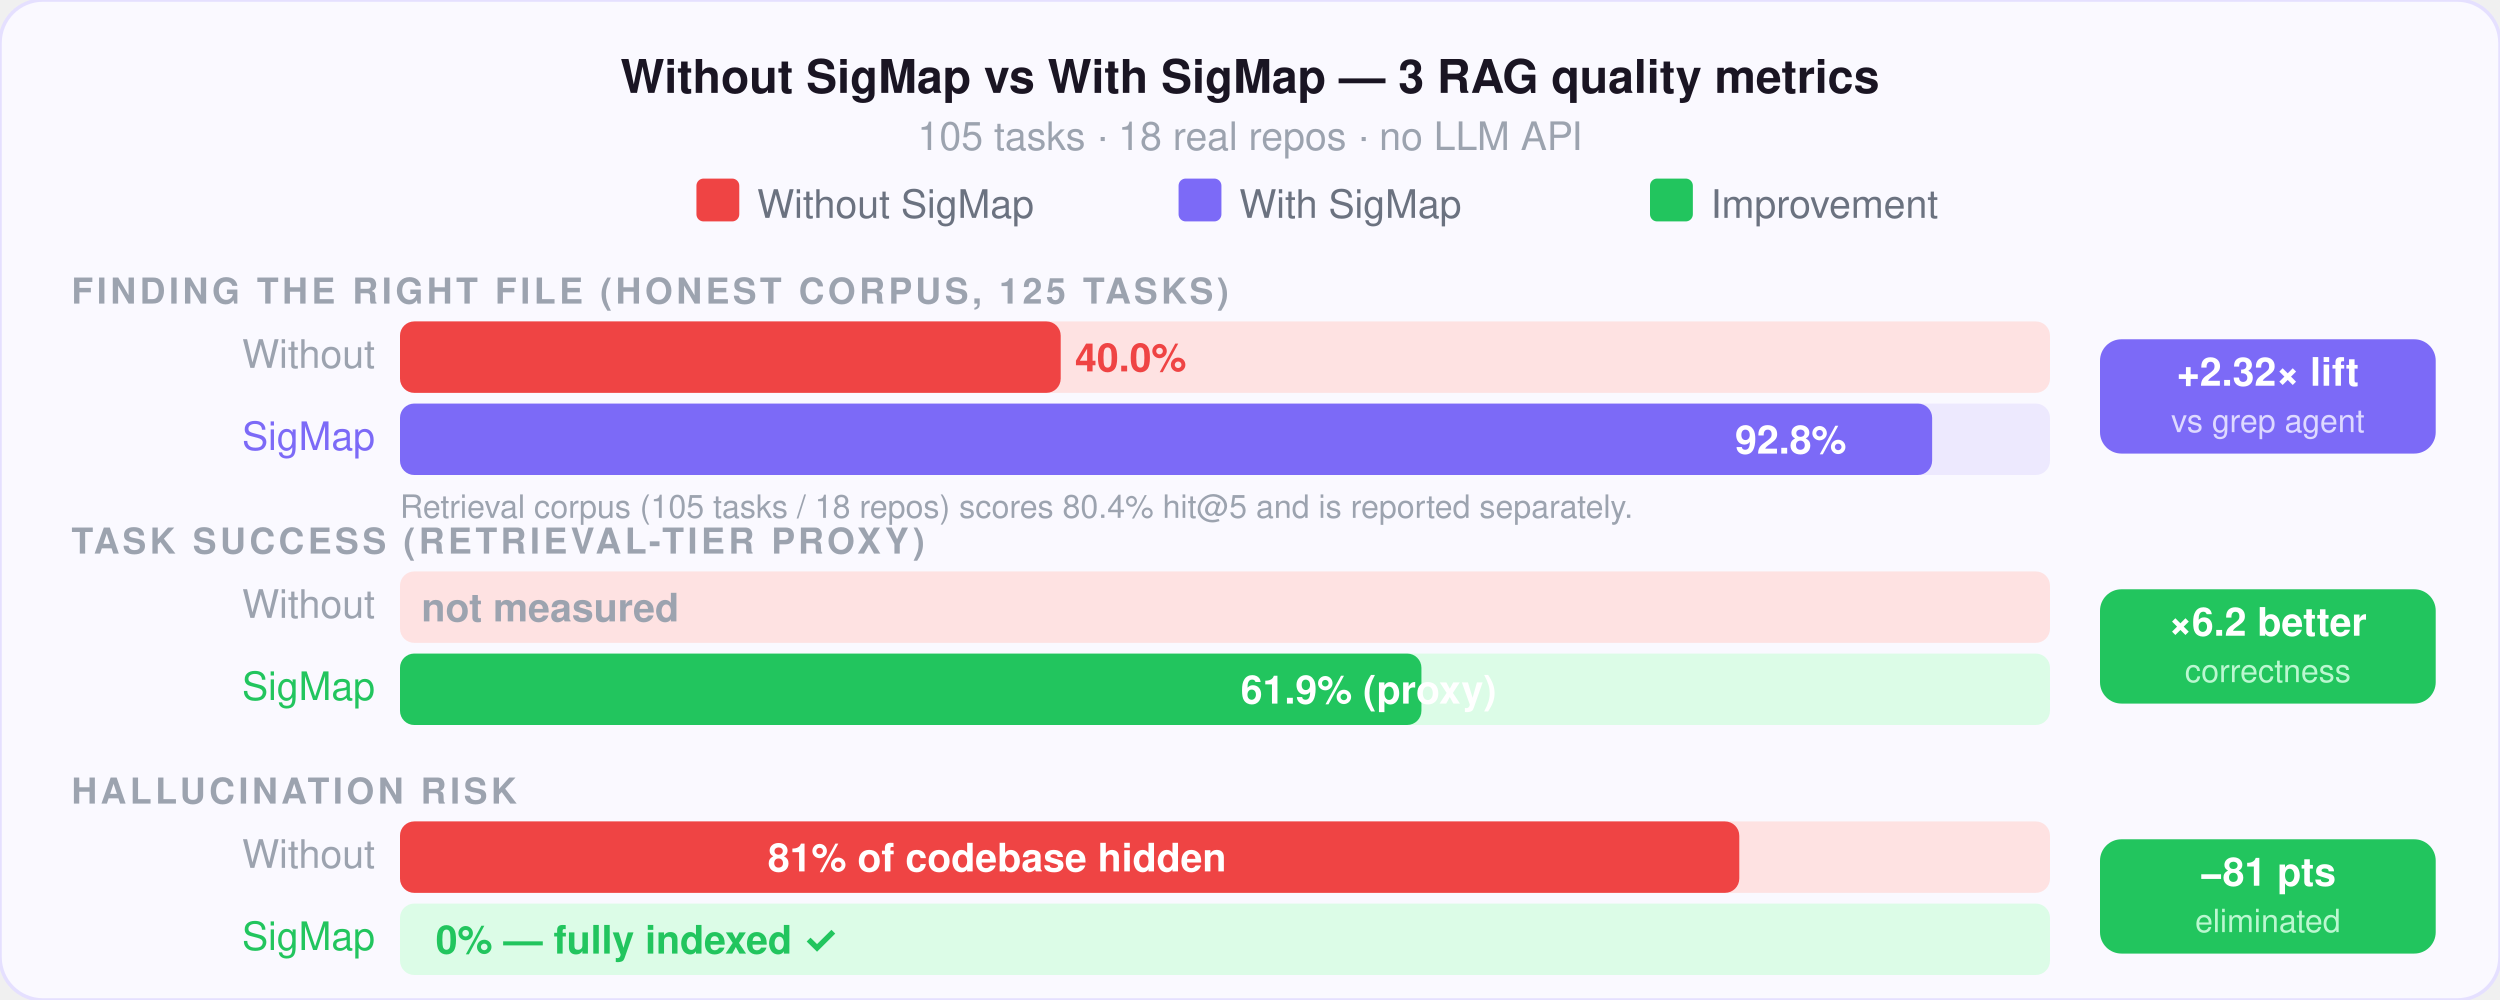
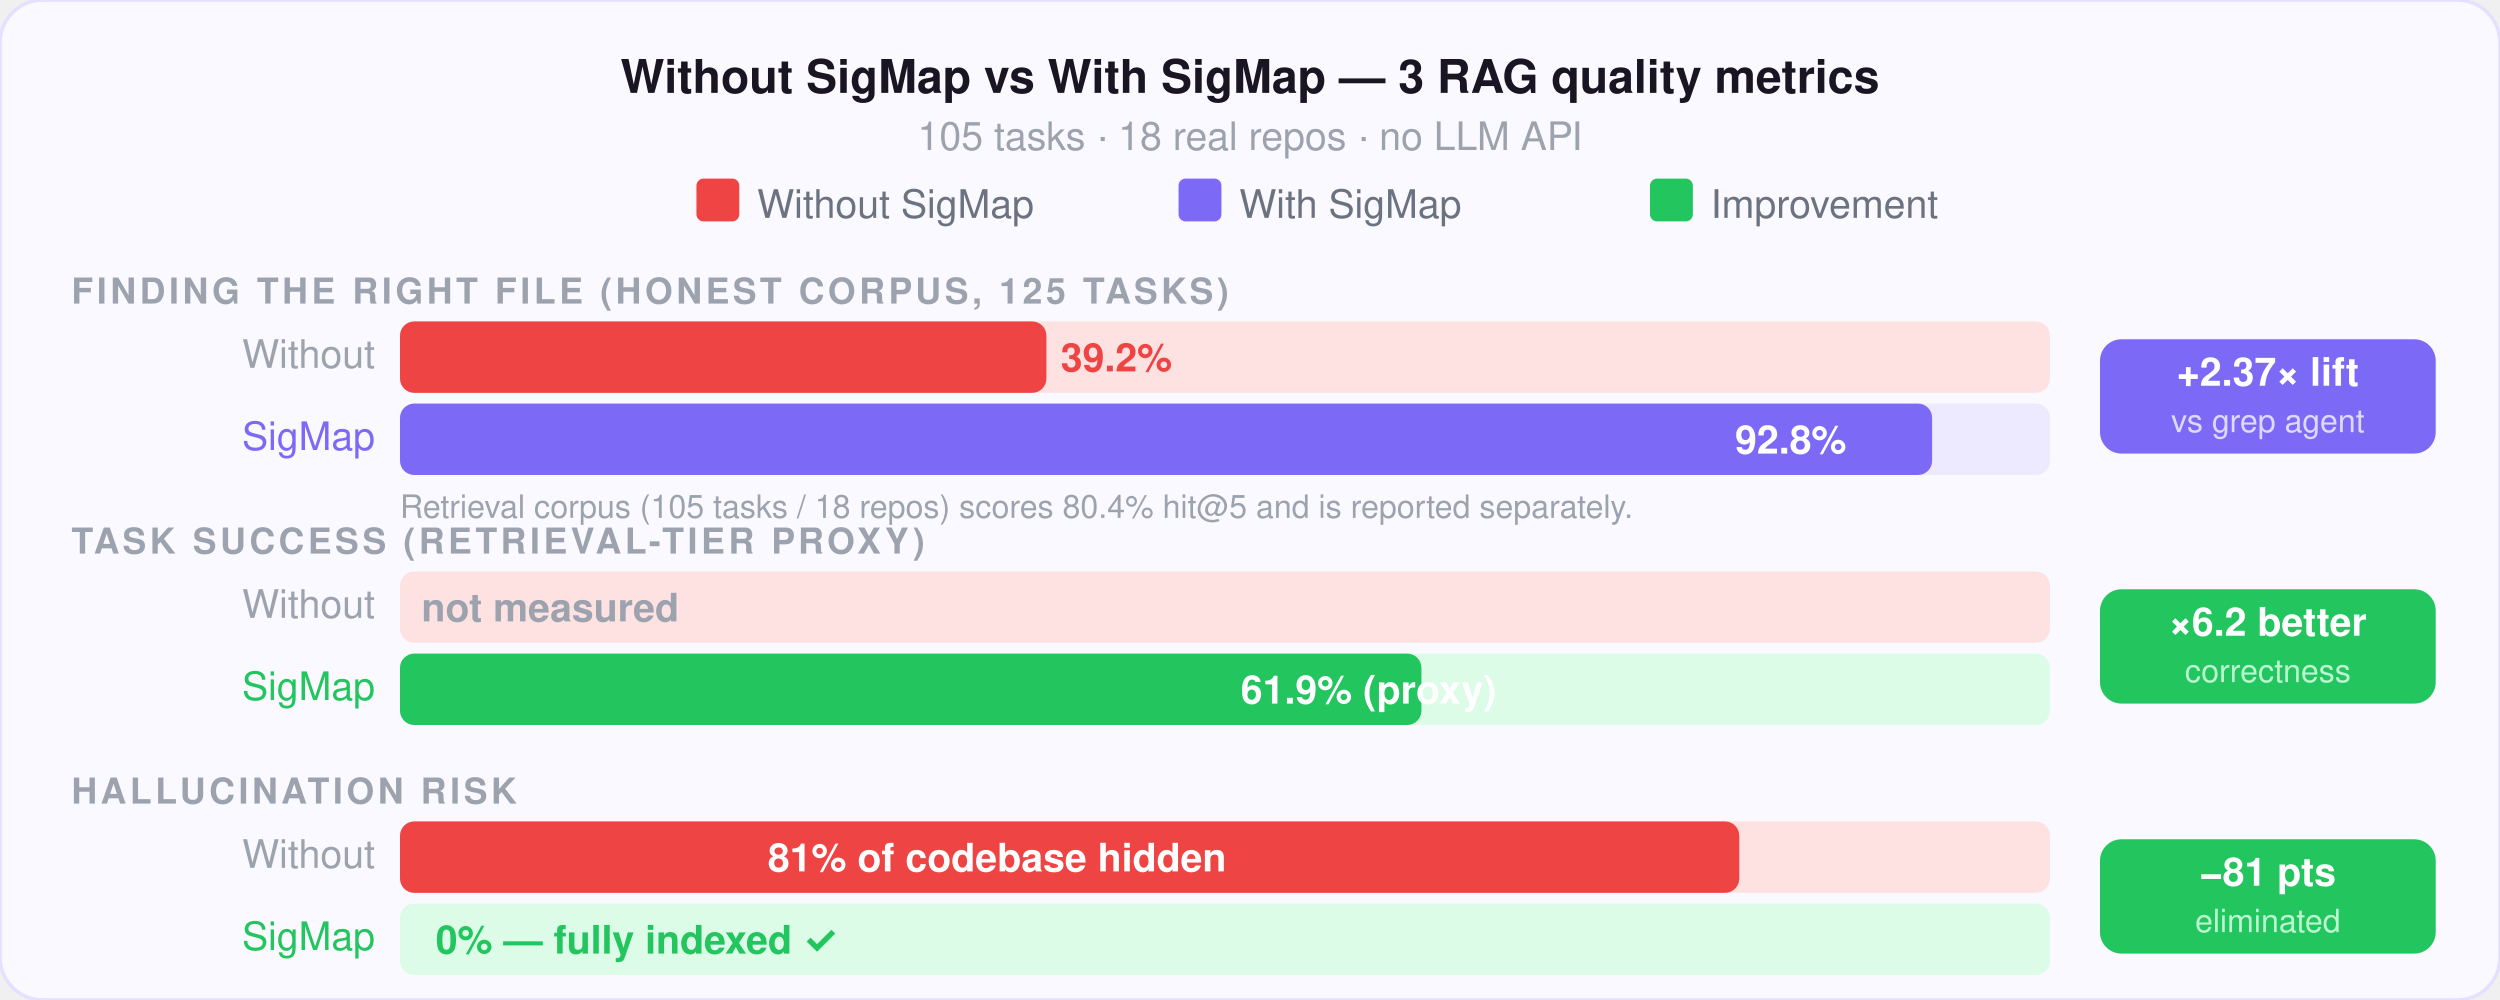
<svg xmlns="http://www.w3.org/2000/svg" viewBox="0 0 700 280" width="700" height="280" font-family="-apple-system,BlinkMacSystemFont,'Segoe UI',Helvetica,Arial,sans-serif">
  <rect width="700" height="280" fill="#faf9ff" rx="12" />
  <rect width="700" height="280" fill="none" stroke="#e5e0ff" stroke-width="1" rx="12" />
  <text x="350" y="26" text-anchor="middle" font-size="13" font-weight="700" fill="#1a1523">Without SigMap vs With SigMap — 3 RAG quality metrics</text>
  <text x="350" y="42" text-anchor="middle" font-size="11" fill="#9ca3af">105 tasks · 18 real repos · no LLM API</text>
  <rect x="195" y="50" width="12" height="12" fill="#ef4444" rx="2" />
  <text x="212" y="61" font-size="11" fill="#6b7280">Without SigMap</text>
  <rect x="330" y="50" width="12" height="12" fill="#7c6af7" rx="2" />
  <text x="347" y="61" font-size="11" fill="#6b7280">With SigMap</text>
  <rect x="462" y="50" width="12" height="12" fill="#22c55e" rx="2" />
  <text x="479" y="61" font-size="11" fill="#6b7280">Improvement</text>
  <text x="20" y="85" font-size="10" font-weight="600" fill="#9ca3af" letter-spacing="1">FINDING THE RIGHT FILE (HONEST CORPUS, 125 TASKS)</text>
  <text x="105" y="103" text-anchor="end" font-size="11" fill="#9ca3af">Without</text>
  <rect x="112" y="90" width="462" height="20" fill="#fee2e2" rx="4" />
-   <rect x="112" y="90" width="185" height="20" fill="#ef4444" rx="4" />
-   <text x="301" y="104" font-size="11" font-weight="600" fill="#ef4444">40.0%</text>
+   <rect x="112" y="90" width="181" height="20" fill="#ef4444" rx="4" />
+   <text x="297" y="104" font-size="11" font-weight="600" fill="#ef4444">39.2%</text>
  <text x="105" y="126" text-anchor="end" font-size="11" fill="#7c6af7">SigMap</text>
  <rect x="112" y="113" width="462" height="20" fill="#ede9fe" rx="4" />
  <rect x="112" y="113" width="429" height="20" fill="#7c6af7" rx="4" />
  <text x="517" y="127" text-anchor="end" font-size="11" font-weight="700" fill="#fff">92.8%</text>
  <rect x="588" y="95" width="94" height="32" fill="#7c6af7" rx="6" />
-   <text x="635" y="108" text-anchor="middle" font-size="11" font-weight="700" fill="#fff">+2.32× lift</text>
+   <text x="635" y="108" text-anchor="middle" font-size="11" font-weight="700" fill="#fff">+2.37× lift</text>
  <text x="635" y="121" text-anchor="middle" font-size="9" fill="#ded9ff">vs grep agent</text>
  <text x="112" y="145" font-size="9" fill="#9ca3af">Retrieval corpus (105 tasks / 18 repos) scores 80.4% hit@5 and is reported separately.</text>
  <text x="20" y="155" font-size="10" font-weight="600" fill="#9ca3af" letter-spacing="1">TASK SUCCESS (RETRIEVAL-TIER PROXY)</text>
  <text x="105" y="173" text-anchor="end" font-size="11" fill="#9ca3af">Without</text>
  <rect x="112" y="160" width="462" height="20" fill="#fee2e2" rx="4" />
  <rect x="112" y="160" width="0" height="20" fill="#ef4444" rx="4" />
  <text x="118" y="174" font-size="11" font-weight="600" fill="#9ca3af">not measured</text>
  <text x="105" y="196" text-anchor="end" font-size="11" fill="#22c55e">SigMap</text>
  <rect x="112" y="183" width="462" height="20" fill="#dcfce7" rx="4" />
  <rect x="112" y="183" width="286" height="20" fill="#22c55e" rx="4" />
  <text x="419" y="197" text-anchor="end" font-size="11" font-weight="700" fill="#fff">61.9% (proxy)</text>
  <rect x="588" y="165" width="94" height="32" fill="#22c55e" rx="6" />
  <text x="635" y="178" text-anchor="middle" font-size="11" font-weight="700" fill="#fff">×6.2 better</text>
  <text x="635" y="191" text-anchor="middle" font-size="9" fill="#bbf7d0">correctness</text>
  <text x="20" y="225" font-size="10" font-weight="600" fill="#9ca3af" letter-spacing="1">HALLUCINATION RISK</text>
  <text x="105" y="243" text-anchor="end" font-size="11" fill="#9ca3af">Without</text>
  <rect x="112" y="230" width="462" height="20" fill="#fee2e2" rx="4" />
  <rect x="112" y="230" width="375" height="20" fill="#ef4444" rx="4" />
  <text x="215" y="244" font-size="11" font-weight="700" fill="#fff">81% of codebase hidden</text>
  <text x="105" y="266" text-anchor="end" font-size="11" fill="#22c55e">SigMap</text>
  <rect x="112" y="253" width="462" height="20" fill="#dcfce7" rx="4" />
  <text x="122" y="267" font-size="11" font-weight="700" fill="#22c55e">0% — fully indexed ✓</text>
  <rect x="588" y="235" width="94" height="32" fill="#22c55e" rx="6" />
  <text x="635" y="248" text-anchor="middle" font-size="11" font-weight="700" fill="#fff">−81 pts</text>
  <text x="635" y="261" text-anchor="middle" font-size="9" fill="#bbf7d0">eliminated</text>
</svg>
